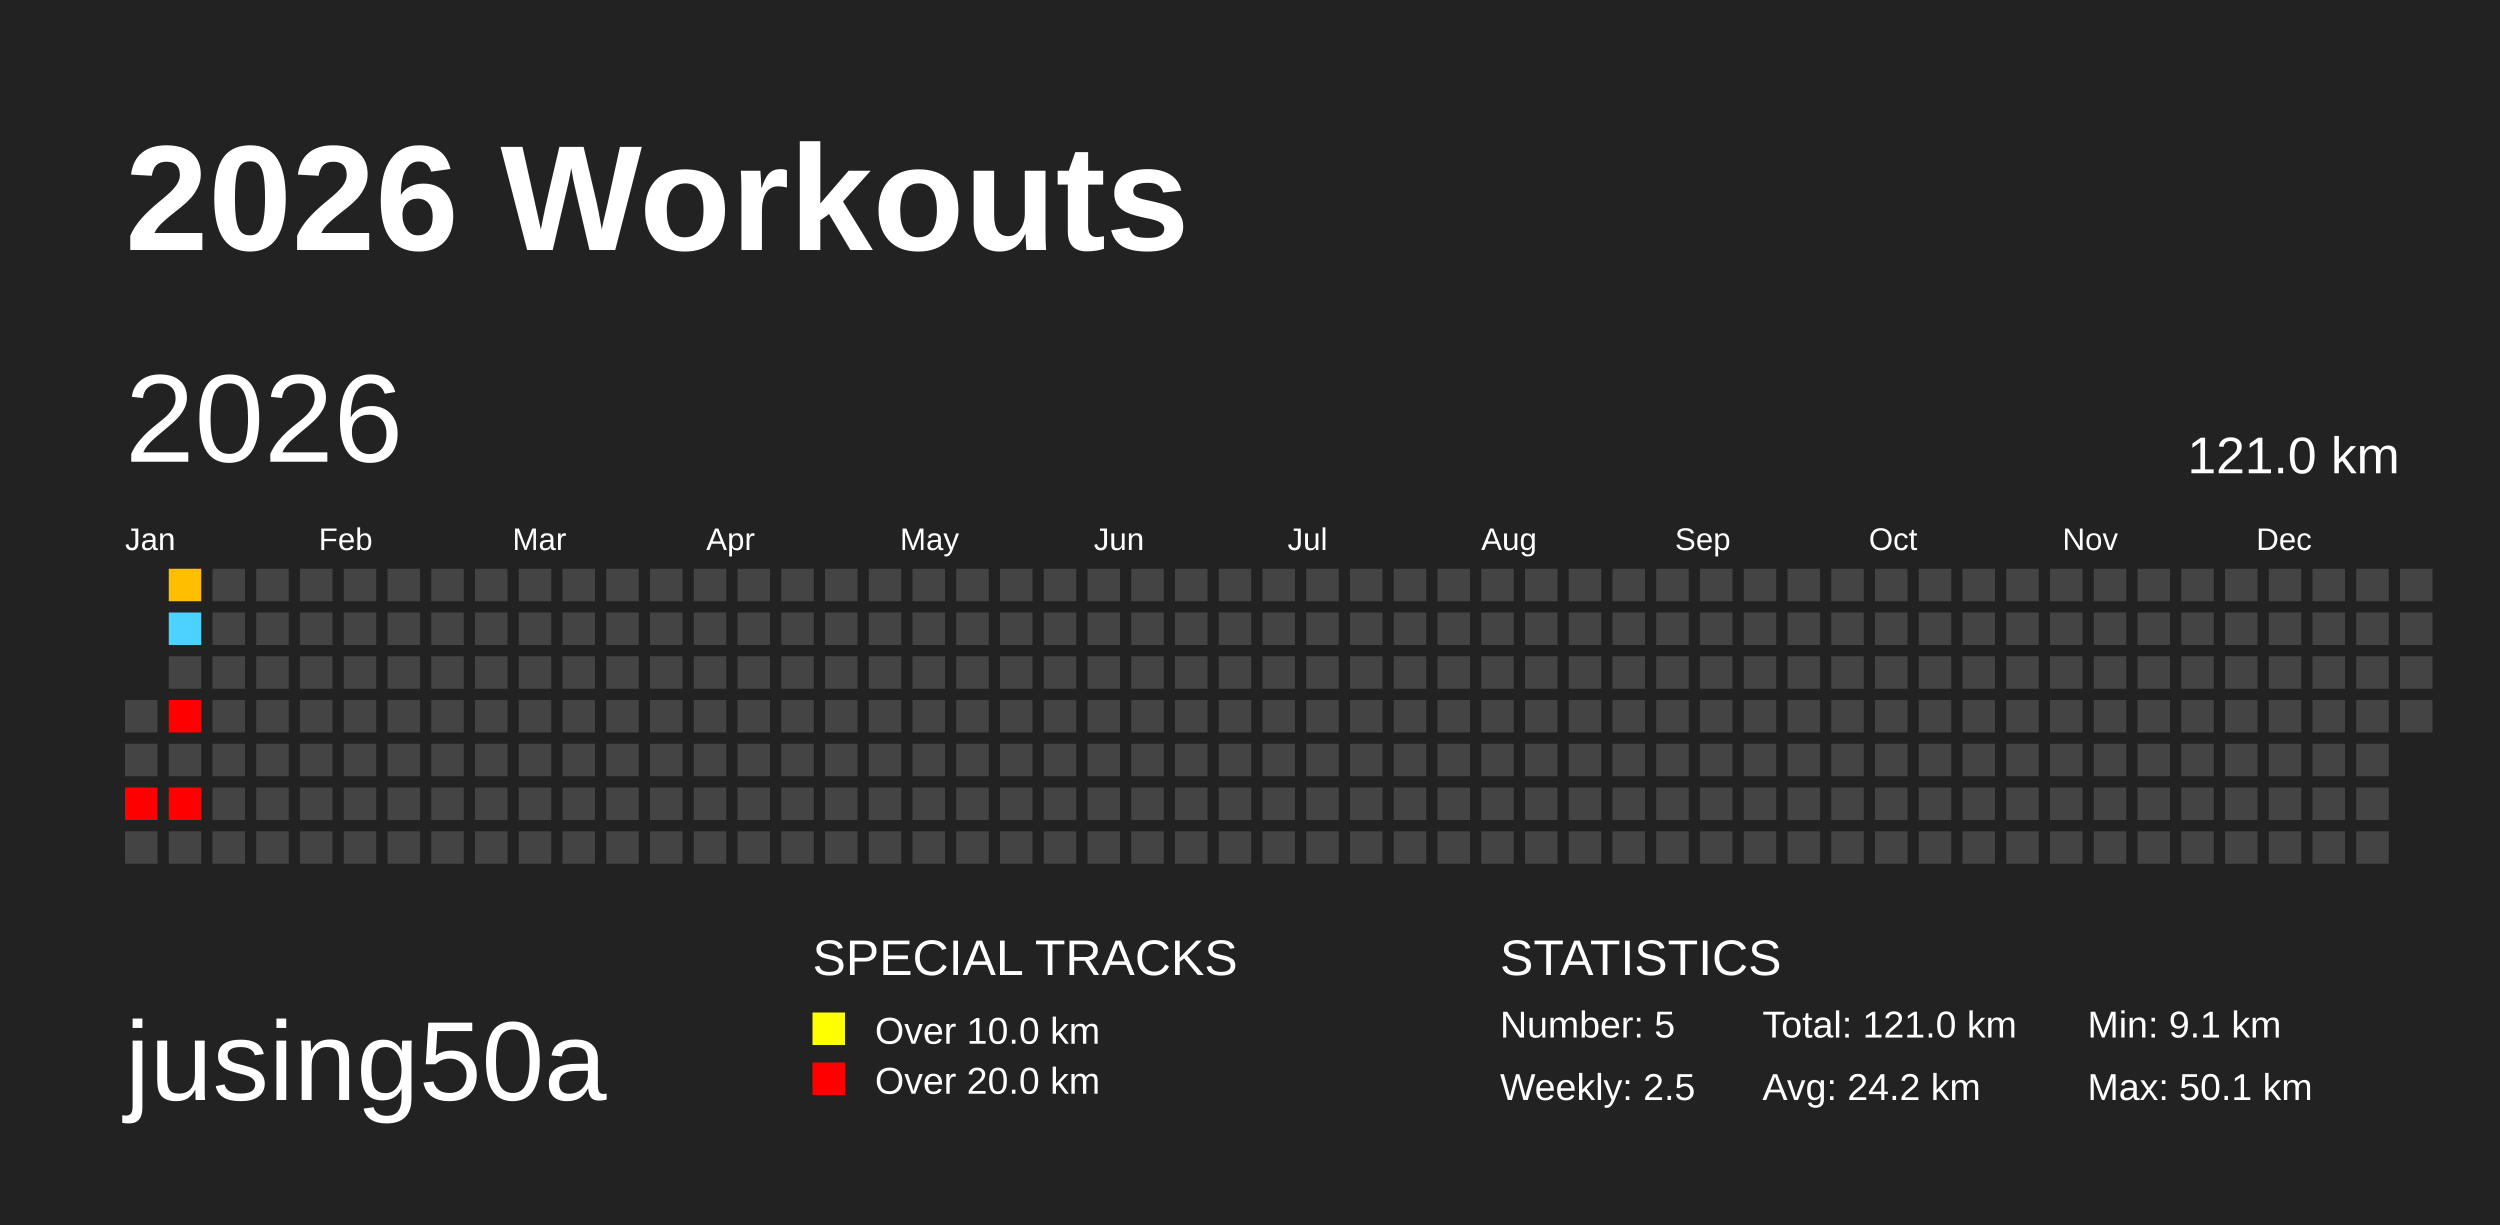
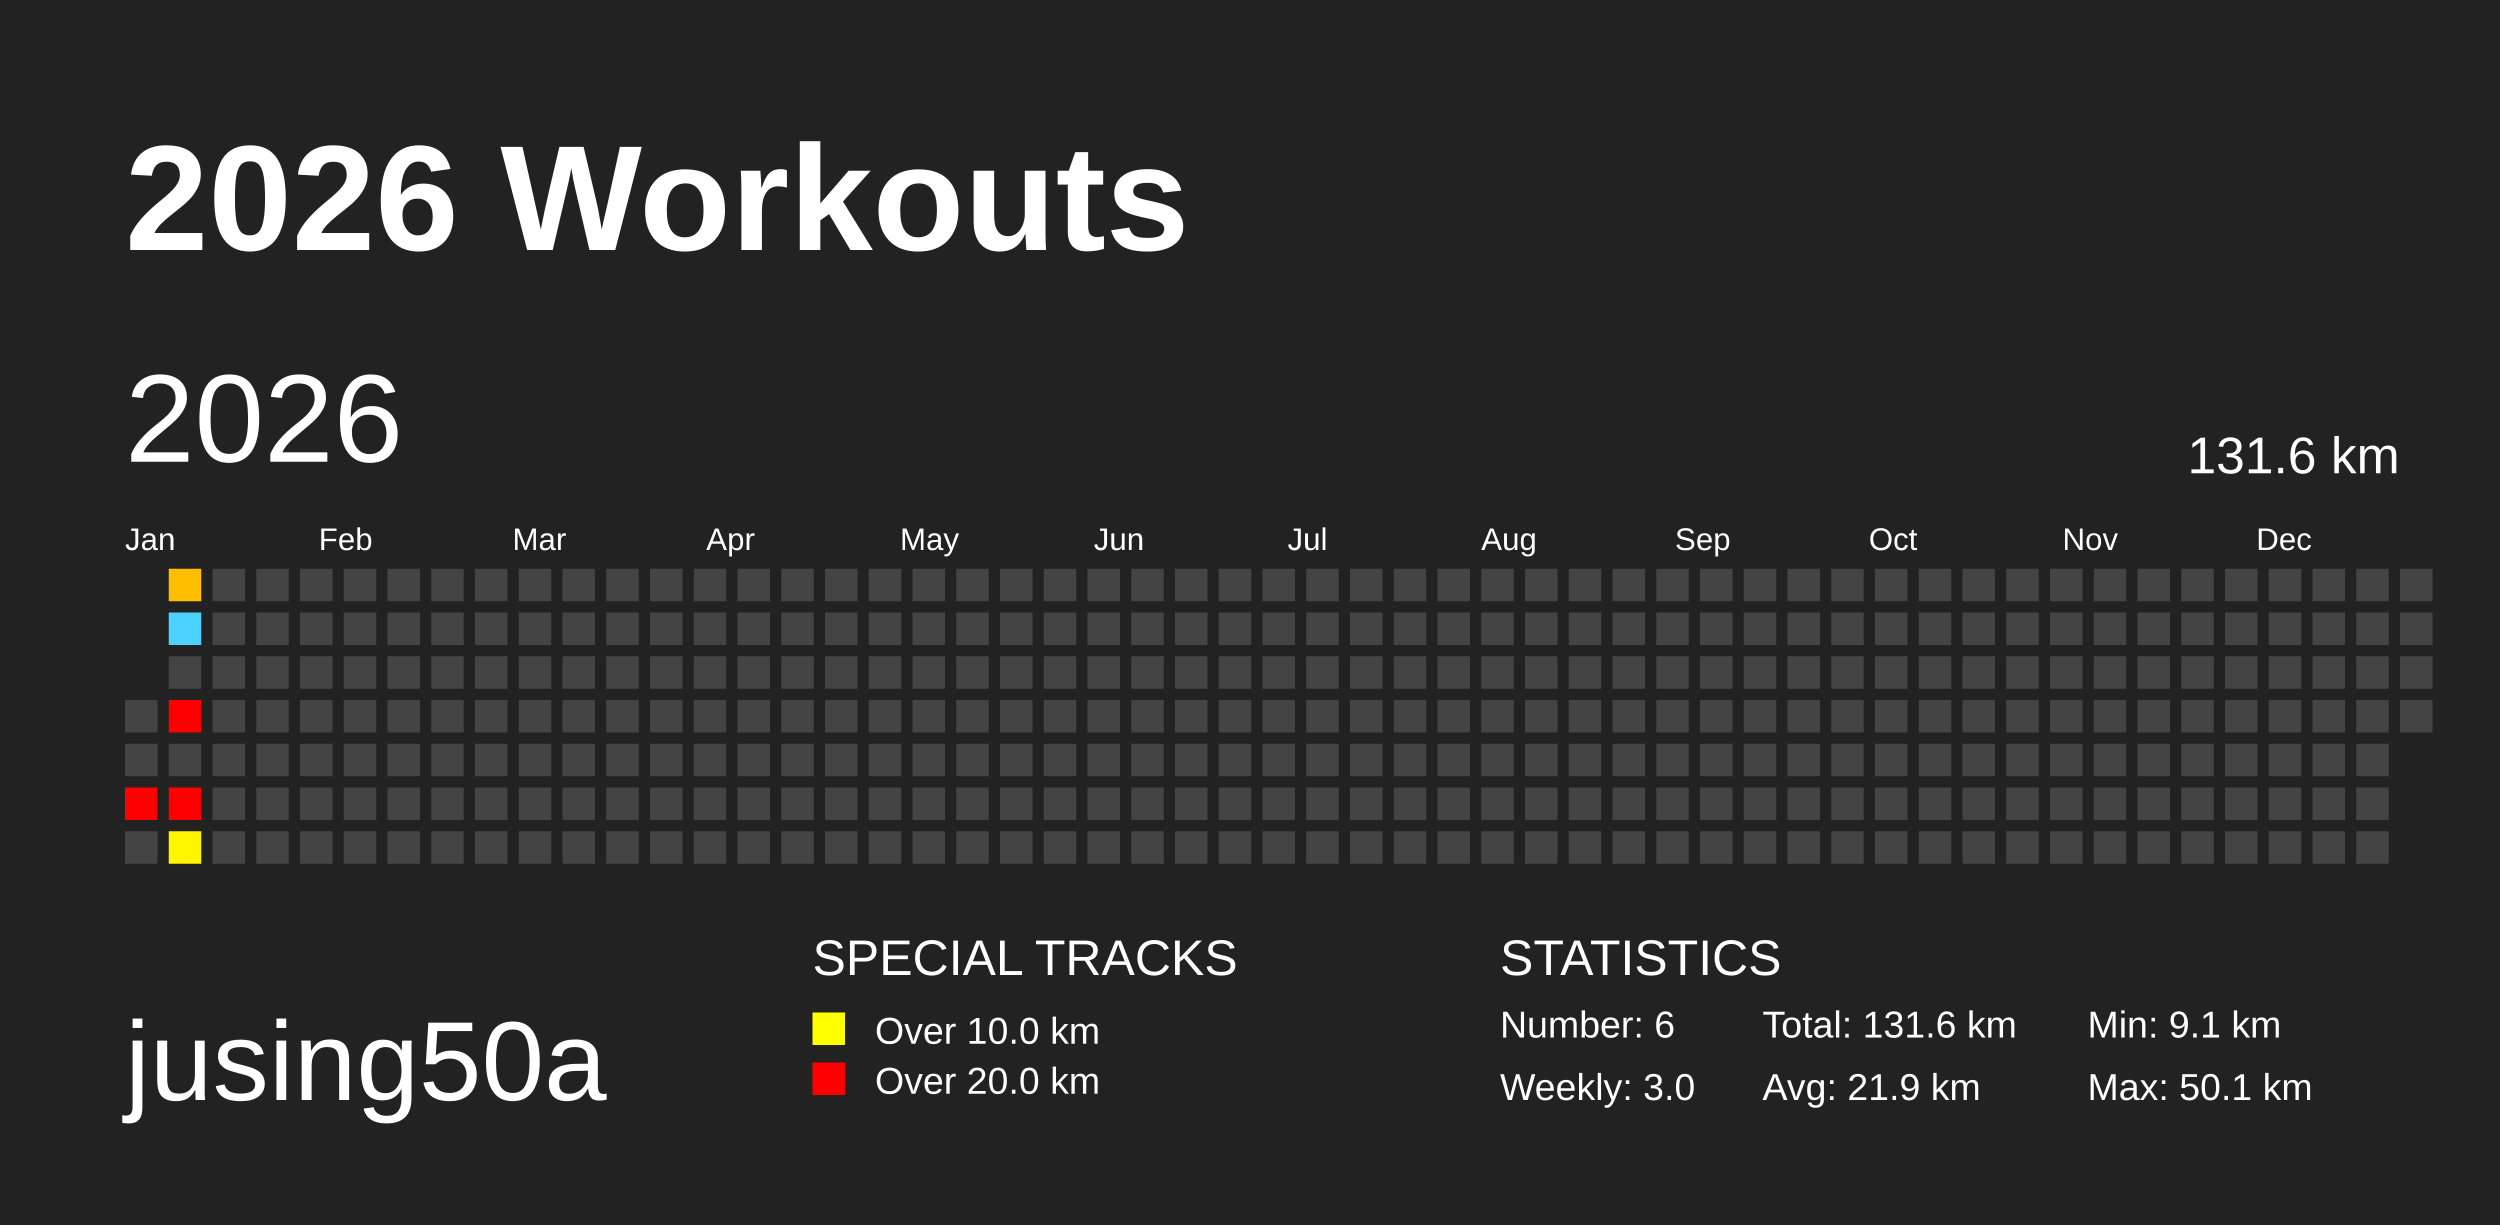
<svg xmlns="http://www.w3.org/2000/svg" baseProfile="full" height="98mm" version="1.1" viewBox="0,0,200,98" width="200mm">
  <defs />
  <rect fill="#222222" height="98" width="200" x="0" y="0" />
  <text fill="#FFFFFF" style="font-size:12px; font-family:Arial; font-weight:bold;" x="10" y="20">2026 Workouts</text>
  <text fill="#FFFFFF" style="font-size:9px; font-family:Arial" x="10" y="88">jusing50a</text>
  <text fill="#FFFFFF" style="font-size:4px; font-family:Arial" x="65" y="78">SPECIAL TRACKS</text>
  <rect fill="yellow" height="2.6" width="2.6" x="65" y="81" />
  <text fill="#FFFFFF" style="font-size:3px; font-family:Arial" x="70" y="83.5">Over 10.0 km</text>
  <rect fill="red" height="2.6" width="2.6" x="65" y="85" />
  <text fill="#FFFFFF" style="font-size:3px; font-family:Arial" x="70" y="87.5">Over 20.0 km</text>
  <text fill="#FFFFFF" style="font-size:4px; font-family:Arial" x="120" y="78">STATISTICS</text>
-   <text fill="#FFFFFF" style="font-size:3px; font-family:Arial" x="120" y="83">Number: 5</text>
-   <text fill="#FFFFFF" style="font-size:3px; font-family:Arial" x="120" y="88">Weekly: 2.5</text>
-   <text fill="#FFFFFF" style="font-size:3px; font-family:Arial" x="141" y="83">Total: 121.0 km</text>
-   <text fill="#FFFFFF" style="font-size:3px; font-family:Arial" x="141" y="88">Avg: 24.2 km</text>
+   <text fill="#FFFFFF" style="font-size:3px; font-family:Arial" x="120" y="83">Number: 6</text>
+   <text fill="#FFFFFF" style="font-size:3px; font-family:Arial" x="120" y="88">Weekly: 3.0</text>
+   <text fill="#FFFFFF" style="font-size:3px; font-family:Arial" x="141" y="83">Total: 131.6 km</text>
+   <text fill="#FFFFFF" style="font-size:3px; font-family:Arial" x="141" y="88">Avg: 21.9 km</text>
  <text fill="#FFFFFF" style="font-size:3px; font-family:Arial" x="167" y="83">Min: 9.1 km</text>
  <text fill="#FFFFFF" style="font-size:3px; font-family:Arial" x="167" y="88">Max: 50.1 km</text>
  <text dominant-baseline="hanging" fill="#FFFFFF" style="font-size:10.0px; font-family:Arial;" x="10" y="30">2026</text>
-   <text dominant-baseline="hanging" fill="#FFFFFF" style="font-size:4.125px; font-family:Arial;" x="175" y="35">121.0 km</text>
+   <text dominant-baseline="hanging" fill="#FFFFFF" style="font-size:4.125px; font-family:Arial;" x="175" y="35">131.6 km</text>
  <text fill="#FFFFFF" style="font-size:2.5px; font-family:Arial" x="10.0" y="44">Jan</text>
  <text fill="#FFFFFF" style="font-size:2.5px; font-family:Arial" x="25.5" y="44">Feb</text>
  <text fill="#FFFFFF" style="font-size:2.5px; font-family:Arial" x="41.0" y="44">Mar</text>
  <text fill="#FFFFFF" style="font-size:2.5px; font-family:Arial" x="56.5" y="44">Apr</text>
  <text fill="#FFFFFF" style="font-size:2.5px; font-family:Arial" x="72.0" y="44">May</text>
  <text fill="#FFFFFF" style="font-size:2.5px; font-family:Arial" x="87.5" y="44">Jun</text>
  <text fill="#FFFFFF" style="font-size:2.5px; font-family:Arial" x="103.0" y="44">Jul</text>
  <text fill="#FFFFFF" style="font-size:2.5px; font-family:Arial" x="118.5" y="44">Aug</text>
  <text fill="#FFFFFF" style="font-size:2.5px; font-family:Arial" x="134.0" y="44">Sep</text>
  <text fill="#FFFFFF" style="font-size:2.5px; font-family:Arial" x="149.5" y="44">Oct</text>
  <text fill="#FFFFFF" style="font-size:2.5px; font-family:Arial" x="165.0" y="44">Nov</text>
  <text fill="#FFFFFF" style="font-size:2.5px; font-family:Arial" x="180.5" y="44">Dec</text>
  <rect fill="#444444" height="2.6" width="2.6" x="10.0" y="56.0" />
  <rect fill="#444444" height="2.6" width="2.6" x="10.0" y="59.5" />
  <rect fill="red" height="2.6" width="2.6" x="10.0" y="63.0" />
  <rect fill="#444444" height="2.6" width="2.6" x="10.0" y="66.5" />
  <rect fill="#ffbf00" height="2.6" width="2.6" x="13.5" y="45.5" />
  <rect fill="#4dd2ff" height="2.6" width="2.6" x="13.5" y="49.0" />
  <rect fill="#444444" height="2.6" width="2.6" x="13.5" y="52.5" />
  <rect fill="red" height="2.6" width="2.6" x="13.5" y="56.0" />
  <rect fill="#444444" height="2.6" width="2.6" x="13.5" y="59.5" />
  <rect fill="red" height="2.6" width="2.6" x="13.5" y="63.0" />
-   <rect fill="#444444" height="2.6" width="2.6" x="13.5" y="66.5" />
+   <rect fill="#fff500" height="2.6" width="2.6" x="13.5" y="66.5" />
  <rect fill="#444444" height="2.6" width="2.6" x="17.0" y="45.5" />
  <rect fill="#444444" height="2.6" width="2.6" x="17.0" y="49.0" />
  <rect fill="#444444" height="2.6" width="2.6" x="17.0" y="52.5" />
  <rect fill="#444444" height="2.6" width="2.6" x="17.0" y="56.0" />
  <rect fill="#444444" height="2.6" width="2.6" x="17.0" y="59.5" />
  <rect fill="#444444" height="2.6" width="2.6" x="17.0" y="63.0" />
  <rect fill="#444444" height="2.6" width="2.6" x="17.0" y="66.5" />
  <rect fill="#444444" height="2.6" width="2.6" x="20.5" y="45.5" />
  <rect fill="#444444" height="2.6" width="2.6" x="20.5" y="49.0" />
  <rect fill="#444444" height="2.6" width="2.6" x="20.5" y="52.5" />
  <rect fill="#444444" height="2.6" width="2.6" x="20.5" y="56.0" />
  <rect fill="#444444" height="2.6" width="2.6" x="20.5" y="59.5" />
  <rect fill="#444444" height="2.6" width="2.6" x="20.5" y="63.0" />
  <rect fill="#444444" height="2.6" width="2.6" x="20.5" y="66.5" />
  <rect fill="#444444" height="2.6" width="2.6" x="24.0" y="45.5" />
  <rect fill="#444444" height="2.6" width="2.6" x="24.0" y="49.0" />
  <rect fill="#444444" height="2.6" width="2.6" x="24.0" y="52.5" />
  <rect fill="#444444" height="2.6" width="2.6" x="24.0" y="56.0" />
  <rect fill="#444444" height="2.6" width="2.6" x="24.0" y="59.5" />
  <rect fill="#444444" height="2.6" width="2.6" x="24.0" y="63.0" />
  <rect fill="#444444" height="2.6" width="2.6" x="24.0" y="66.5" />
  <rect fill="#444444" height="2.6" width="2.6" x="27.5" y="45.5" />
  <rect fill="#444444" height="2.6" width="2.6" x="27.5" y="49.0" />
  <rect fill="#444444" height="2.6" width="2.6" x="27.5" y="52.5" />
  <rect fill="#444444" height="2.6" width="2.6" x="27.5" y="56.0" />
  <rect fill="#444444" height="2.6" width="2.6" x="27.5" y="59.5" />
  <rect fill="#444444" height="2.6" width="2.6" x="27.5" y="63.0" />
  <rect fill="#444444" height="2.6" width="2.6" x="27.5" y="66.5" />
  <rect fill="#444444" height="2.6" width="2.6" x="31.0" y="45.5" />
  <rect fill="#444444" height="2.6" width="2.6" x="31.0" y="49.0" />
  <rect fill="#444444" height="2.6" width="2.6" x="31.0" y="52.5" />
  <rect fill="#444444" height="2.6" width="2.6" x="31.0" y="56.0" />
  <rect fill="#444444" height="2.6" width="2.6" x="31.0" y="59.5" />
  <rect fill="#444444" height="2.6" width="2.6" x="31.0" y="63.0" />
  <rect fill="#444444" height="2.6" width="2.6" x="31.0" y="66.5" />
  <rect fill="#444444" height="2.6" width="2.6" x="34.5" y="45.5" />
  <rect fill="#444444" height="2.6" width="2.6" x="34.5" y="49.0" />
  <rect fill="#444444" height="2.6" width="2.6" x="34.5" y="52.5" />
  <rect fill="#444444" height="2.6" width="2.6" x="34.5" y="56.0" />
  <rect fill="#444444" height="2.6" width="2.6" x="34.5" y="59.5" />
  <rect fill="#444444" height="2.6" width="2.6" x="34.5" y="63.0" />
  <rect fill="#444444" height="2.6" width="2.6" x="34.5" y="66.5" />
  <rect fill="#444444" height="2.6" width="2.6" x="38.0" y="45.5" />
  <rect fill="#444444" height="2.6" width="2.6" x="38.0" y="49.0" />
  <rect fill="#444444" height="2.6" width="2.6" x="38.0" y="52.5" />
  <rect fill="#444444" height="2.6" width="2.6" x="38.0" y="56.0" />
  <rect fill="#444444" height="2.6" width="2.6" x="38.0" y="59.5" />
  <rect fill="#444444" height="2.6" width="2.6" x="38.0" y="63.0" />
  <rect fill="#444444" height="2.6" width="2.6" x="38.0" y="66.5" />
  <rect fill="#444444" height="2.6" width="2.6" x="41.5" y="45.5" />
  <rect fill="#444444" height="2.6" width="2.6" x="41.5" y="49.0" />
  <rect fill="#444444" height="2.6" width="2.6" x="41.5" y="52.5" />
  <rect fill="#444444" height="2.6" width="2.6" x="41.5" y="56.0" />
  <rect fill="#444444" height="2.6" width="2.6" x="41.5" y="59.5" />
  <rect fill="#444444" height="2.6" width="2.6" x="41.5" y="63.0" />
  <rect fill="#444444" height="2.6" width="2.6" x="41.5" y="66.5" />
  <rect fill="#444444" height="2.6" width="2.6" x="45.0" y="45.5" />
  <rect fill="#444444" height="2.6" width="2.6" x="45.0" y="49.0" />
  <rect fill="#444444" height="2.6" width="2.6" x="45.0" y="52.5" />
  <rect fill="#444444" height="2.6" width="2.6" x="45.0" y="56.0" />
  <rect fill="#444444" height="2.6" width="2.6" x="45.0" y="59.5" />
  <rect fill="#444444" height="2.6" width="2.6" x="45.0" y="63.0" />
  <rect fill="#444444" height="2.6" width="2.6" x="45.0" y="66.5" />
  <rect fill="#444444" height="2.6" width="2.6" x="48.5" y="45.5" />
  <rect fill="#444444" height="2.6" width="2.6" x="48.5" y="49.0" />
  <rect fill="#444444" height="2.6" width="2.6" x="48.5" y="52.5" />
  <rect fill="#444444" height="2.6" width="2.6" x="48.5" y="56.0" />
  <rect fill="#444444" height="2.6" width="2.6" x="48.5" y="59.5" />
  <rect fill="#444444" height="2.6" width="2.6" x="48.5" y="63.0" />
  <rect fill="#444444" height="2.6" width="2.6" x="48.5" y="66.5" />
  <rect fill="#444444" height="2.6" width="2.6" x="52.0" y="45.5" />
  <rect fill="#444444" height="2.6" width="2.6" x="52.0" y="49.0" />
  <rect fill="#444444" height="2.6" width="2.6" x="52.0" y="52.5" />
  <rect fill="#444444" height="2.6" width="2.6" x="52.0" y="56.0" />
  <rect fill="#444444" height="2.6" width="2.6" x="52.0" y="59.5" />
  <rect fill="#444444" height="2.6" width="2.6" x="52.0" y="63.0" />
  <rect fill="#444444" height="2.6" width="2.6" x="52.0" y="66.5" />
  <rect fill="#444444" height="2.6" width="2.6" x="55.5" y="45.5" />
  <rect fill="#444444" height="2.6" width="2.6" x="55.5" y="49.0" />
  <rect fill="#444444" height="2.6" width="2.6" x="55.5" y="52.5" />
  <rect fill="#444444" height="2.6" width="2.6" x="55.5" y="56.0" />
  <rect fill="#444444" height="2.6" width="2.6" x="55.5" y="59.5" />
  <rect fill="#444444" height="2.6" width="2.6" x="55.5" y="63.0" />
  <rect fill="#444444" height="2.6" width="2.6" x="55.5" y="66.5" />
  <rect fill="#444444" height="2.6" width="2.6" x="59.0" y="45.5" />
  <rect fill="#444444" height="2.6" width="2.6" x="59.0" y="49.0" />
  <rect fill="#444444" height="2.6" width="2.6" x="59.0" y="52.5" />
  <rect fill="#444444" height="2.6" width="2.6" x="59.0" y="56.0" />
  <rect fill="#444444" height="2.6" width="2.6" x="59.0" y="59.5" />
  <rect fill="#444444" height="2.6" width="2.6" x="59.0" y="63.0" />
  <rect fill="#444444" height="2.6" width="2.6" x="59.0" y="66.5" />
  <rect fill="#444444" height="2.6" width="2.6" x="62.5" y="45.5" />
  <rect fill="#444444" height="2.6" width="2.6" x="62.5" y="49.0" />
  <rect fill="#444444" height="2.6" width="2.6" x="62.5" y="52.5" />
  <rect fill="#444444" height="2.6" width="2.6" x="62.5" y="56.0" />
  <rect fill="#444444" height="2.6" width="2.6" x="62.5" y="59.5" />
  <rect fill="#444444" height="2.6" width="2.6" x="62.5" y="63.0" />
  <rect fill="#444444" height="2.6" width="2.6" x="62.5" y="66.5" />
  <rect fill="#444444" height="2.6" width="2.6" x="66.0" y="45.5" />
  <rect fill="#444444" height="2.6" width="2.6" x="66.0" y="49.0" />
  <rect fill="#444444" height="2.6" width="2.6" x="66.0" y="52.5" />
  <rect fill="#444444" height="2.6" width="2.6" x="66.0" y="56.0" />
  <rect fill="#444444" height="2.6" width="2.6" x="66.0" y="59.5" />
  <rect fill="#444444" height="2.6" width="2.6" x="66.0" y="63.0" />
  <rect fill="#444444" height="2.6" width="2.6" x="66.0" y="66.5" />
  <rect fill="#444444" height="2.6" width="2.6" x="69.5" y="45.5" />
  <rect fill="#444444" height="2.6" width="2.6" x="69.5" y="49.0" />
  <rect fill="#444444" height="2.6" width="2.6" x="69.5" y="52.5" />
  <rect fill="#444444" height="2.6" width="2.6" x="69.5" y="56.0" />
  <rect fill="#444444" height="2.6" width="2.6" x="69.5" y="59.5" />
  <rect fill="#444444" height="2.6" width="2.6" x="69.5" y="63.0" />
  <rect fill="#444444" height="2.6" width="2.6" x="69.5" y="66.5" />
  <rect fill="#444444" height="2.6" width="2.6" x="73.0" y="45.5" />
  <rect fill="#444444" height="2.6" width="2.6" x="73.0" y="49.0" />
  <rect fill="#444444" height="2.6" width="2.6" x="73.0" y="52.5" />
  <rect fill="#444444" height="2.6" width="2.6" x="73.0" y="56.0" />
  <rect fill="#444444" height="2.6" width="2.6" x="73.0" y="59.5" />
  <rect fill="#444444" height="2.6" width="2.6" x="73.0" y="63.0" />
  <rect fill="#444444" height="2.6" width="2.6" x="73.0" y="66.5" />
  <rect fill="#444444" height="2.6" width="2.6" x="76.5" y="45.5" />
  <rect fill="#444444" height="2.6" width="2.6" x="76.5" y="49.0" />
  <rect fill="#444444" height="2.6" width="2.6" x="76.5" y="52.5" />
  <rect fill="#444444" height="2.6" width="2.6" x="76.5" y="56.0" />
  <rect fill="#444444" height="2.6" width="2.6" x="76.5" y="59.5" />
  <rect fill="#444444" height="2.6" width="2.6" x="76.5" y="63.0" />
  <rect fill="#444444" height="2.6" width="2.6" x="76.5" y="66.5" />
  <rect fill="#444444" height="2.6" width="2.6" x="80.0" y="45.5" />
  <rect fill="#444444" height="2.6" width="2.6" x="80.0" y="49.0" />
  <rect fill="#444444" height="2.6" width="2.6" x="80.0" y="52.5" />
  <rect fill="#444444" height="2.6" width="2.6" x="80.0" y="56.0" />
  <rect fill="#444444" height="2.6" width="2.6" x="80.0" y="59.5" />
  <rect fill="#444444" height="2.6" width="2.6" x="80.0" y="63.0" />
  <rect fill="#444444" height="2.6" width="2.6" x="80.0" y="66.5" />
  <rect fill="#444444" height="2.6" width="2.6" x="83.5" y="45.5" />
  <rect fill="#444444" height="2.6" width="2.6" x="83.5" y="49.0" />
  <rect fill="#444444" height="2.6" width="2.6" x="83.5" y="52.5" />
  <rect fill="#444444" height="2.6" width="2.6" x="83.5" y="56.0" />
  <rect fill="#444444" height="2.6" width="2.6" x="83.5" y="59.5" />
  <rect fill="#444444" height="2.6" width="2.6" x="83.5" y="63.0" />
  <rect fill="#444444" height="2.6" width="2.6" x="83.5" y="66.5" />
  <rect fill="#444444" height="2.6" width="2.6" x="87.0" y="45.5" />
  <rect fill="#444444" height="2.6" width="2.6" x="87.0" y="49.0" />
  <rect fill="#444444" height="2.6" width="2.6" x="87.0" y="52.5" />
  <rect fill="#444444" height="2.6" width="2.6" x="87.0" y="56.0" />
  <rect fill="#444444" height="2.6" width="2.6" x="87.0" y="59.5" />
  <rect fill="#444444" height="2.6" width="2.6" x="87.0" y="63.0" />
  <rect fill="#444444" height="2.6" width="2.6" x="87.0" y="66.5" />
  <rect fill="#444444" height="2.6" width="2.6" x="90.5" y="45.5" />
  <rect fill="#444444" height="2.6" width="2.6" x="90.5" y="49.0" />
  <rect fill="#444444" height="2.6" width="2.6" x="90.5" y="52.5" />
  <rect fill="#444444" height="2.6" width="2.6" x="90.5" y="56.0" />
  <rect fill="#444444" height="2.6" width="2.6" x="90.5" y="59.5" />
  <rect fill="#444444" height="2.6" width="2.6" x="90.5" y="63.0" />
  <rect fill="#444444" height="2.6" width="2.6" x="90.5" y="66.5" />
  <rect fill="#444444" height="2.6" width="2.6" x="94.0" y="45.5" />
  <rect fill="#444444" height="2.6" width="2.6" x="94.0" y="49.0" />
  <rect fill="#444444" height="2.6" width="2.6" x="94.0" y="52.5" />
  <rect fill="#444444" height="2.6" width="2.6" x="94.0" y="56.0" />
  <rect fill="#444444" height="2.6" width="2.6" x="94.0" y="59.5" />
  <rect fill="#444444" height="2.6" width="2.6" x="94.0" y="63.0" />
  <rect fill="#444444" height="2.6" width="2.6" x="94.0" y="66.5" />
  <rect fill="#444444" height="2.6" width="2.6" x="97.5" y="45.5" />
  <rect fill="#444444" height="2.6" width="2.6" x="97.5" y="49.0" />
  <rect fill="#444444" height="2.6" width="2.6" x="97.5" y="52.5" />
  <rect fill="#444444" height="2.6" width="2.6" x="97.5" y="56.0" />
  <rect fill="#444444" height="2.6" width="2.6" x="97.5" y="59.5" />
  <rect fill="#444444" height="2.6" width="2.6" x="97.5" y="63.0" />
  <rect fill="#444444" height="2.6" width="2.6" x="97.5" y="66.5" />
  <rect fill="#444444" height="2.6" width="2.6" x="101.0" y="45.5" />
  <rect fill="#444444" height="2.6" width="2.6" x="101.0" y="49.0" />
  <rect fill="#444444" height="2.6" width="2.6" x="101.0" y="52.5" />
  <rect fill="#444444" height="2.6" width="2.6" x="101.0" y="56.0" />
  <rect fill="#444444" height="2.6" width="2.6" x="101.0" y="59.5" />
  <rect fill="#444444" height="2.6" width="2.6" x="101.0" y="63.0" />
  <rect fill="#444444" height="2.6" width="2.6" x="101.0" y="66.5" />
  <rect fill="#444444" height="2.6" width="2.6" x="104.5" y="45.5" />
  <rect fill="#444444" height="2.6" width="2.6" x="104.5" y="49.0" />
  <rect fill="#444444" height="2.6" width="2.6" x="104.5" y="52.5" />
  <rect fill="#444444" height="2.6" width="2.6" x="104.5" y="56.0" />
  <rect fill="#444444" height="2.6" width="2.6" x="104.5" y="59.5" />
  <rect fill="#444444" height="2.6" width="2.6" x="104.5" y="63.0" />
  <rect fill="#444444" height="2.6" width="2.6" x="104.5" y="66.5" />
  <rect fill="#444444" height="2.6" width="2.6" x="108.0" y="45.5" />
  <rect fill="#444444" height="2.6" width="2.6" x="108.0" y="49.0" />
  <rect fill="#444444" height="2.6" width="2.6" x="108.0" y="52.5" />
  <rect fill="#444444" height="2.6" width="2.6" x="108.0" y="56.0" />
  <rect fill="#444444" height="2.6" width="2.6" x="108.0" y="59.5" />
  <rect fill="#444444" height="2.6" width="2.6" x="108.0" y="63.0" />
  <rect fill="#444444" height="2.6" width="2.6" x="108.0" y="66.5" />
  <rect fill="#444444" height="2.6" width="2.6" x="111.5" y="45.5" />
  <rect fill="#444444" height="2.6" width="2.6" x="111.5" y="49.0" />
  <rect fill="#444444" height="2.6" width="2.6" x="111.5" y="52.5" />
  <rect fill="#444444" height="2.6" width="2.6" x="111.5" y="56.0" />
  <rect fill="#444444" height="2.6" width="2.6" x="111.5" y="59.5" />
  <rect fill="#444444" height="2.6" width="2.6" x="111.5" y="63.0" />
  <rect fill="#444444" height="2.6" width="2.6" x="111.5" y="66.5" />
  <rect fill="#444444" height="2.6" width="2.6" x="115.0" y="45.5" />
  <rect fill="#444444" height="2.6" width="2.6" x="115.0" y="49.0" />
  <rect fill="#444444" height="2.6" width="2.6" x="115.0" y="52.5" />
  <rect fill="#444444" height="2.6" width="2.6" x="115.0" y="56.0" />
  <rect fill="#444444" height="2.6" width="2.6" x="115.0" y="59.5" />
  <rect fill="#444444" height="2.6" width="2.6" x="115.0" y="63.0" />
  <rect fill="#444444" height="2.6" width="2.6" x="115.0" y="66.5" />
  <rect fill="#444444" height="2.6" width="2.6" x="118.5" y="45.5" />
  <rect fill="#444444" height="2.6" width="2.6" x="118.5" y="49.0" />
  <rect fill="#444444" height="2.6" width="2.6" x="118.5" y="52.5" />
  <rect fill="#444444" height="2.6" width="2.6" x="118.5" y="56.0" />
  <rect fill="#444444" height="2.6" width="2.6" x="118.5" y="59.5" />
  <rect fill="#444444" height="2.6" width="2.6" x="118.5" y="63.0" />
  <rect fill="#444444" height="2.6" width="2.6" x="118.5" y="66.5" />
  <rect fill="#444444" height="2.6" width="2.6" x="122.0" y="45.5" />
  <rect fill="#444444" height="2.6" width="2.6" x="122.0" y="49.0" />
  <rect fill="#444444" height="2.6" width="2.6" x="122.0" y="52.5" />
  <rect fill="#444444" height="2.6" width="2.6" x="122.0" y="56.0" />
  <rect fill="#444444" height="2.6" width="2.6" x="122.0" y="59.5" />
  <rect fill="#444444" height="2.6" width="2.6" x="122.0" y="63.0" />
  <rect fill="#444444" height="2.6" width="2.6" x="122.0" y="66.5" />
  <rect fill="#444444" height="2.6" width="2.6" x="125.5" y="45.5" />
  <rect fill="#444444" height="2.6" width="2.6" x="125.5" y="49.0" />
  <rect fill="#444444" height="2.6" width="2.6" x="125.5" y="52.5" />
  <rect fill="#444444" height="2.6" width="2.6" x="125.5" y="56.0" />
  <rect fill="#444444" height="2.6" width="2.6" x="125.5" y="59.5" />
  <rect fill="#444444" height="2.6" width="2.6" x="125.5" y="63.0" />
  <rect fill="#444444" height="2.6" width="2.6" x="125.5" y="66.5" />
  <rect fill="#444444" height="2.6" width="2.6" x="129.0" y="45.5" />
  <rect fill="#444444" height="2.6" width="2.6" x="129.0" y="49.0" />
  <rect fill="#444444" height="2.6" width="2.6" x="129.0" y="52.5" />
  <rect fill="#444444" height="2.6" width="2.6" x="129.0" y="56.0" />
  <rect fill="#444444" height="2.6" width="2.6" x="129.0" y="59.5" />
  <rect fill="#444444" height="2.6" width="2.6" x="129.0" y="63.0" />
  <rect fill="#444444" height="2.6" width="2.6" x="129.0" y="66.5" />
  <rect fill="#444444" height="2.6" width="2.6" x="132.5" y="45.5" />
  <rect fill="#444444" height="2.6" width="2.6" x="132.5" y="49.0" />
  <rect fill="#444444" height="2.6" width="2.6" x="132.5" y="52.5" />
  <rect fill="#444444" height="2.6" width="2.6" x="132.5" y="56.0" />
  <rect fill="#444444" height="2.6" width="2.6" x="132.5" y="59.5" />
  <rect fill="#444444" height="2.6" width="2.6" x="132.5" y="63.0" />
  <rect fill="#444444" height="2.6" width="2.6" x="132.5" y="66.5" />
  <rect fill="#444444" height="2.6" width="2.6" x="136.0" y="45.5" />
  <rect fill="#444444" height="2.6" width="2.6" x="136.0" y="49.0" />
  <rect fill="#444444" height="2.6" width="2.6" x="136.0" y="52.5" />
  <rect fill="#444444" height="2.6" width="2.6" x="136.0" y="56.0" />
  <rect fill="#444444" height="2.6" width="2.6" x="136.0" y="59.5" />
  <rect fill="#444444" height="2.6" width="2.6" x="136.0" y="63.0" />
  <rect fill="#444444" height="2.6" width="2.6" x="136.0" y="66.5" />
  <rect fill="#444444" height="2.6" width="2.6" x="139.5" y="45.5" />
  <rect fill="#444444" height="2.6" width="2.6" x="139.5" y="49.0" />
  <rect fill="#444444" height="2.6" width="2.6" x="139.5" y="52.5" />
  <rect fill="#444444" height="2.6" width="2.6" x="139.5" y="56.0" />
  <rect fill="#444444" height="2.6" width="2.6" x="139.5" y="59.5" />
  <rect fill="#444444" height="2.6" width="2.6" x="139.5" y="63.0" />
  <rect fill="#444444" height="2.6" width="2.6" x="139.5" y="66.5" />
  <rect fill="#444444" height="2.6" width="2.6" x="143.0" y="45.5" />
  <rect fill="#444444" height="2.6" width="2.6" x="143.0" y="49.0" />
  <rect fill="#444444" height="2.6" width="2.6" x="143.0" y="52.5" />
  <rect fill="#444444" height="2.6" width="2.6" x="143.0" y="56.0" />
  <rect fill="#444444" height="2.6" width="2.6" x="143.0" y="59.5" />
  <rect fill="#444444" height="2.6" width="2.6" x="143.0" y="63.0" />
  <rect fill="#444444" height="2.6" width="2.6" x="143.0" y="66.5" />
  <rect fill="#444444" height="2.6" width="2.6" x="146.5" y="45.5" />
  <rect fill="#444444" height="2.6" width="2.6" x="146.5" y="49.0" />
  <rect fill="#444444" height="2.6" width="2.6" x="146.5" y="52.5" />
  <rect fill="#444444" height="2.6" width="2.6" x="146.5" y="56.0" />
  <rect fill="#444444" height="2.6" width="2.6" x="146.5" y="59.5" />
  <rect fill="#444444" height="2.6" width="2.6" x="146.5" y="63.0" />
  <rect fill="#444444" height="2.6" width="2.6" x="146.5" y="66.5" />
  <rect fill="#444444" height="2.6" width="2.6" x="150.0" y="45.5" />
  <rect fill="#444444" height="2.6" width="2.6" x="150.0" y="49.0" />
  <rect fill="#444444" height="2.6" width="2.6" x="150.0" y="52.5" />
  <rect fill="#444444" height="2.6" width="2.6" x="150.0" y="56.0" />
  <rect fill="#444444" height="2.6" width="2.6" x="150.0" y="59.5" />
  <rect fill="#444444" height="2.6" width="2.6" x="150.0" y="63.0" />
  <rect fill="#444444" height="2.6" width="2.6" x="150.0" y="66.5" />
  <rect fill="#444444" height="2.6" width="2.6" x="153.5" y="45.5" />
  <rect fill="#444444" height="2.6" width="2.6" x="153.5" y="49.0" />
  <rect fill="#444444" height="2.6" width="2.6" x="153.5" y="52.5" />
  <rect fill="#444444" height="2.6" width="2.6" x="153.5" y="56.0" />
  <rect fill="#444444" height="2.6" width="2.6" x="153.5" y="59.5" />
  <rect fill="#444444" height="2.6" width="2.6" x="153.5" y="63.0" />
  <rect fill="#444444" height="2.6" width="2.6" x="153.5" y="66.5" />
  <rect fill="#444444" height="2.6" width="2.6" x="157.0" y="45.5" />
  <rect fill="#444444" height="2.6" width="2.6" x="157.0" y="49.0" />
  <rect fill="#444444" height="2.6" width="2.6" x="157.0" y="52.5" />
  <rect fill="#444444" height="2.6" width="2.6" x="157.0" y="56.0" />
  <rect fill="#444444" height="2.6" width="2.6" x="157.0" y="59.5" />
  <rect fill="#444444" height="2.6" width="2.6" x="157.0" y="63.0" />
  <rect fill="#444444" height="2.6" width="2.6" x="157.0" y="66.5" />
  <rect fill="#444444" height="2.6" width="2.6" x="160.5" y="45.5" />
  <rect fill="#444444" height="2.6" width="2.6" x="160.5" y="49.0" />
  <rect fill="#444444" height="2.6" width="2.6" x="160.5" y="52.5" />
  <rect fill="#444444" height="2.6" width="2.6" x="160.5" y="56.0" />
  <rect fill="#444444" height="2.6" width="2.6" x="160.5" y="59.5" />
  <rect fill="#444444" height="2.6" width="2.6" x="160.5" y="63.0" />
  <rect fill="#444444" height="2.6" width="2.6" x="160.5" y="66.5" />
  <rect fill="#444444" height="2.6" width="2.6" x="164.0" y="45.5" />
  <rect fill="#444444" height="2.6" width="2.6" x="164.0" y="49.0" />
  <rect fill="#444444" height="2.6" width="2.6" x="164.0" y="52.5" />
  <rect fill="#444444" height="2.6" width="2.6" x="164.0" y="56.0" />
  <rect fill="#444444" height="2.6" width="2.6" x="164.0" y="59.5" />
  <rect fill="#444444" height="2.6" width="2.6" x="164.0" y="63.0" />
  <rect fill="#444444" height="2.6" width="2.6" x="164.0" y="66.5" />
  <rect fill="#444444" height="2.6" width="2.6" x="167.5" y="45.5" />
  <rect fill="#444444" height="2.6" width="2.6" x="167.5" y="49.0" />
  <rect fill="#444444" height="2.6" width="2.6" x="167.5" y="52.5" />
  <rect fill="#444444" height="2.6" width="2.6" x="167.5" y="56.0" />
  <rect fill="#444444" height="2.6" width="2.6" x="167.5" y="59.5" />
  <rect fill="#444444" height="2.6" width="2.6" x="167.5" y="63.0" />
  <rect fill="#444444" height="2.6" width="2.6" x="167.5" y="66.5" />
  <rect fill="#444444" height="2.6" width="2.6" x="171.0" y="45.5" />
  <rect fill="#444444" height="2.6" width="2.6" x="171.0" y="49.0" />
  <rect fill="#444444" height="2.6" width="2.6" x="171.0" y="52.5" />
  <rect fill="#444444" height="2.6" width="2.6" x="171.0" y="56.0" />
  <rect fill="#444444" height="2.6" width="2.6" x="171.0" y="59.5" />
  <rect fill="#444444" height="2.6" width="2.6" x="171.0" y="63.0" />
  <rect fill="#444444" height="2.6" width="2.6" x="171.0" y="66.5" />
  <rect fill="#444444" height="2.6" width="2.6" x="174.5" y="45.5" />
  <rect fill="#444444" height="2.6" width="2.6" x="174.5" y="49.0" />
  <rect fill="#444444" height="2.6" width="2.6" x="174.5" y="52.5" />
  <rect fill="#444444" height="2.6" width="2.6" x="174.5" y="56.0" />
  <rect fill="#444444" height="2.6" width="2.6" x="174.5" y="59.5" />
  <rect fill="#444444" height="2.6" width="2.6" x="174.5" y="63.0" />
  <rect fill="#444444" height="2.6" width="2.6" x="174.5" y="66.5" />
  <rect fill="#444444" height="2.6" width="2.6" x="178.0" y="45.5" />
  <rect fill="#444444" height="2.6" width="2.6" x="178.0" y="49.0" />
  <rect fill="#444444" height="2.6" width="2.6" x="178.0" y="52.5" />
  <rect fill="#444444" height="2.6" width="2.6" x="178.0" y="56.0" />
  <rect fill="#444444" height="2.6" width="2.6" x="178.0" y="59.5" />
  <rect fill="#444444" height="2.6" width="2.6" x="178.0" y="63.0" />
  <rect fill="#444444" height="2.6" width="2.6" x="178.0" y="66.5" />
  <rect fill="#444444" height="2.6" width="2.6" x="181.5" y="45.5" />
  <rect fill="#444444" height="2.6" width="2.6" x="181.5" y="49.0" />
  <rect fill="#444444" height="2.6" width="2.6" x="181.5" y="52.5" />
  <rect fill="#444444" height="2.6" width="2.6" x="181.5" y="56.0" />
  <rect fill="#444444" height="2.6" width="2.6" x="181.5" y="59.5" />
  <rect fill="#444444" height="2.6" width="2.6" x="181.5" y="63.0" />
  <rect fill="#444444" height="2.6" width="2.6" x="181.5" y="66.5" />
  <rect fill="#444444" height="2.6" width="2.6" x="185.0" y="45.5" />
  <rect fill="#444444" height="2.6" width="2.6" x="185.0" y="49.0" />
  <rect fill="#444444" height="2.6" width="2.6" x="185.0" y="52.5" />
  <rect fill="#444444" height="2.6" width="2.6" x="185.0" y="56.0" />
  <rect fill="#444444" height="2.6" width="2.6" x="185.0" y="59.5" />
  <rect fill="#444444" height="2.6" width="2.6" x="185.0" y="63.0" />
  <rect fill="#444444" height="2.6" width="2.6" x="185.0" y="66.5" />
  <rect fill="#444444" height="2.6" width="2.6" x="188.5" y="45.5" />
  <rect fill="#444444" height="2.6" width="2.6" x="188.5" y="49.0" />
  <rect fill="#444444" height="2.6" width="2.6" x="188.5" y="52.5" />
  <rect fill="#444444" height="2.6" width="2.6" x="188.5" y="56.0" />
  <rect fill="#444444" height="2.6" width="2.6" x="188.5" y="59.5" />
  <rect fill="#444444" height="2.6" width="2.6" x="188.5" y="63.0" />
  <rect fill="#444444" height="2.6" width="2.6" x="188.5" y="66.5" />
  <rect fill="#444444" height="2.6" width="2.6" x="192.0" y="45.5" />
  <rect fill="#444444" height="2.6" width="2.6" x="192.0" y="49.0" />
  <rect fill="#444444" height="2.6" width="2.6" x="192.0" y="52.5" />
  <rect fill="#444444" height="2.6" width="2.6" x="192.0" y="56.0" />
</svg>
